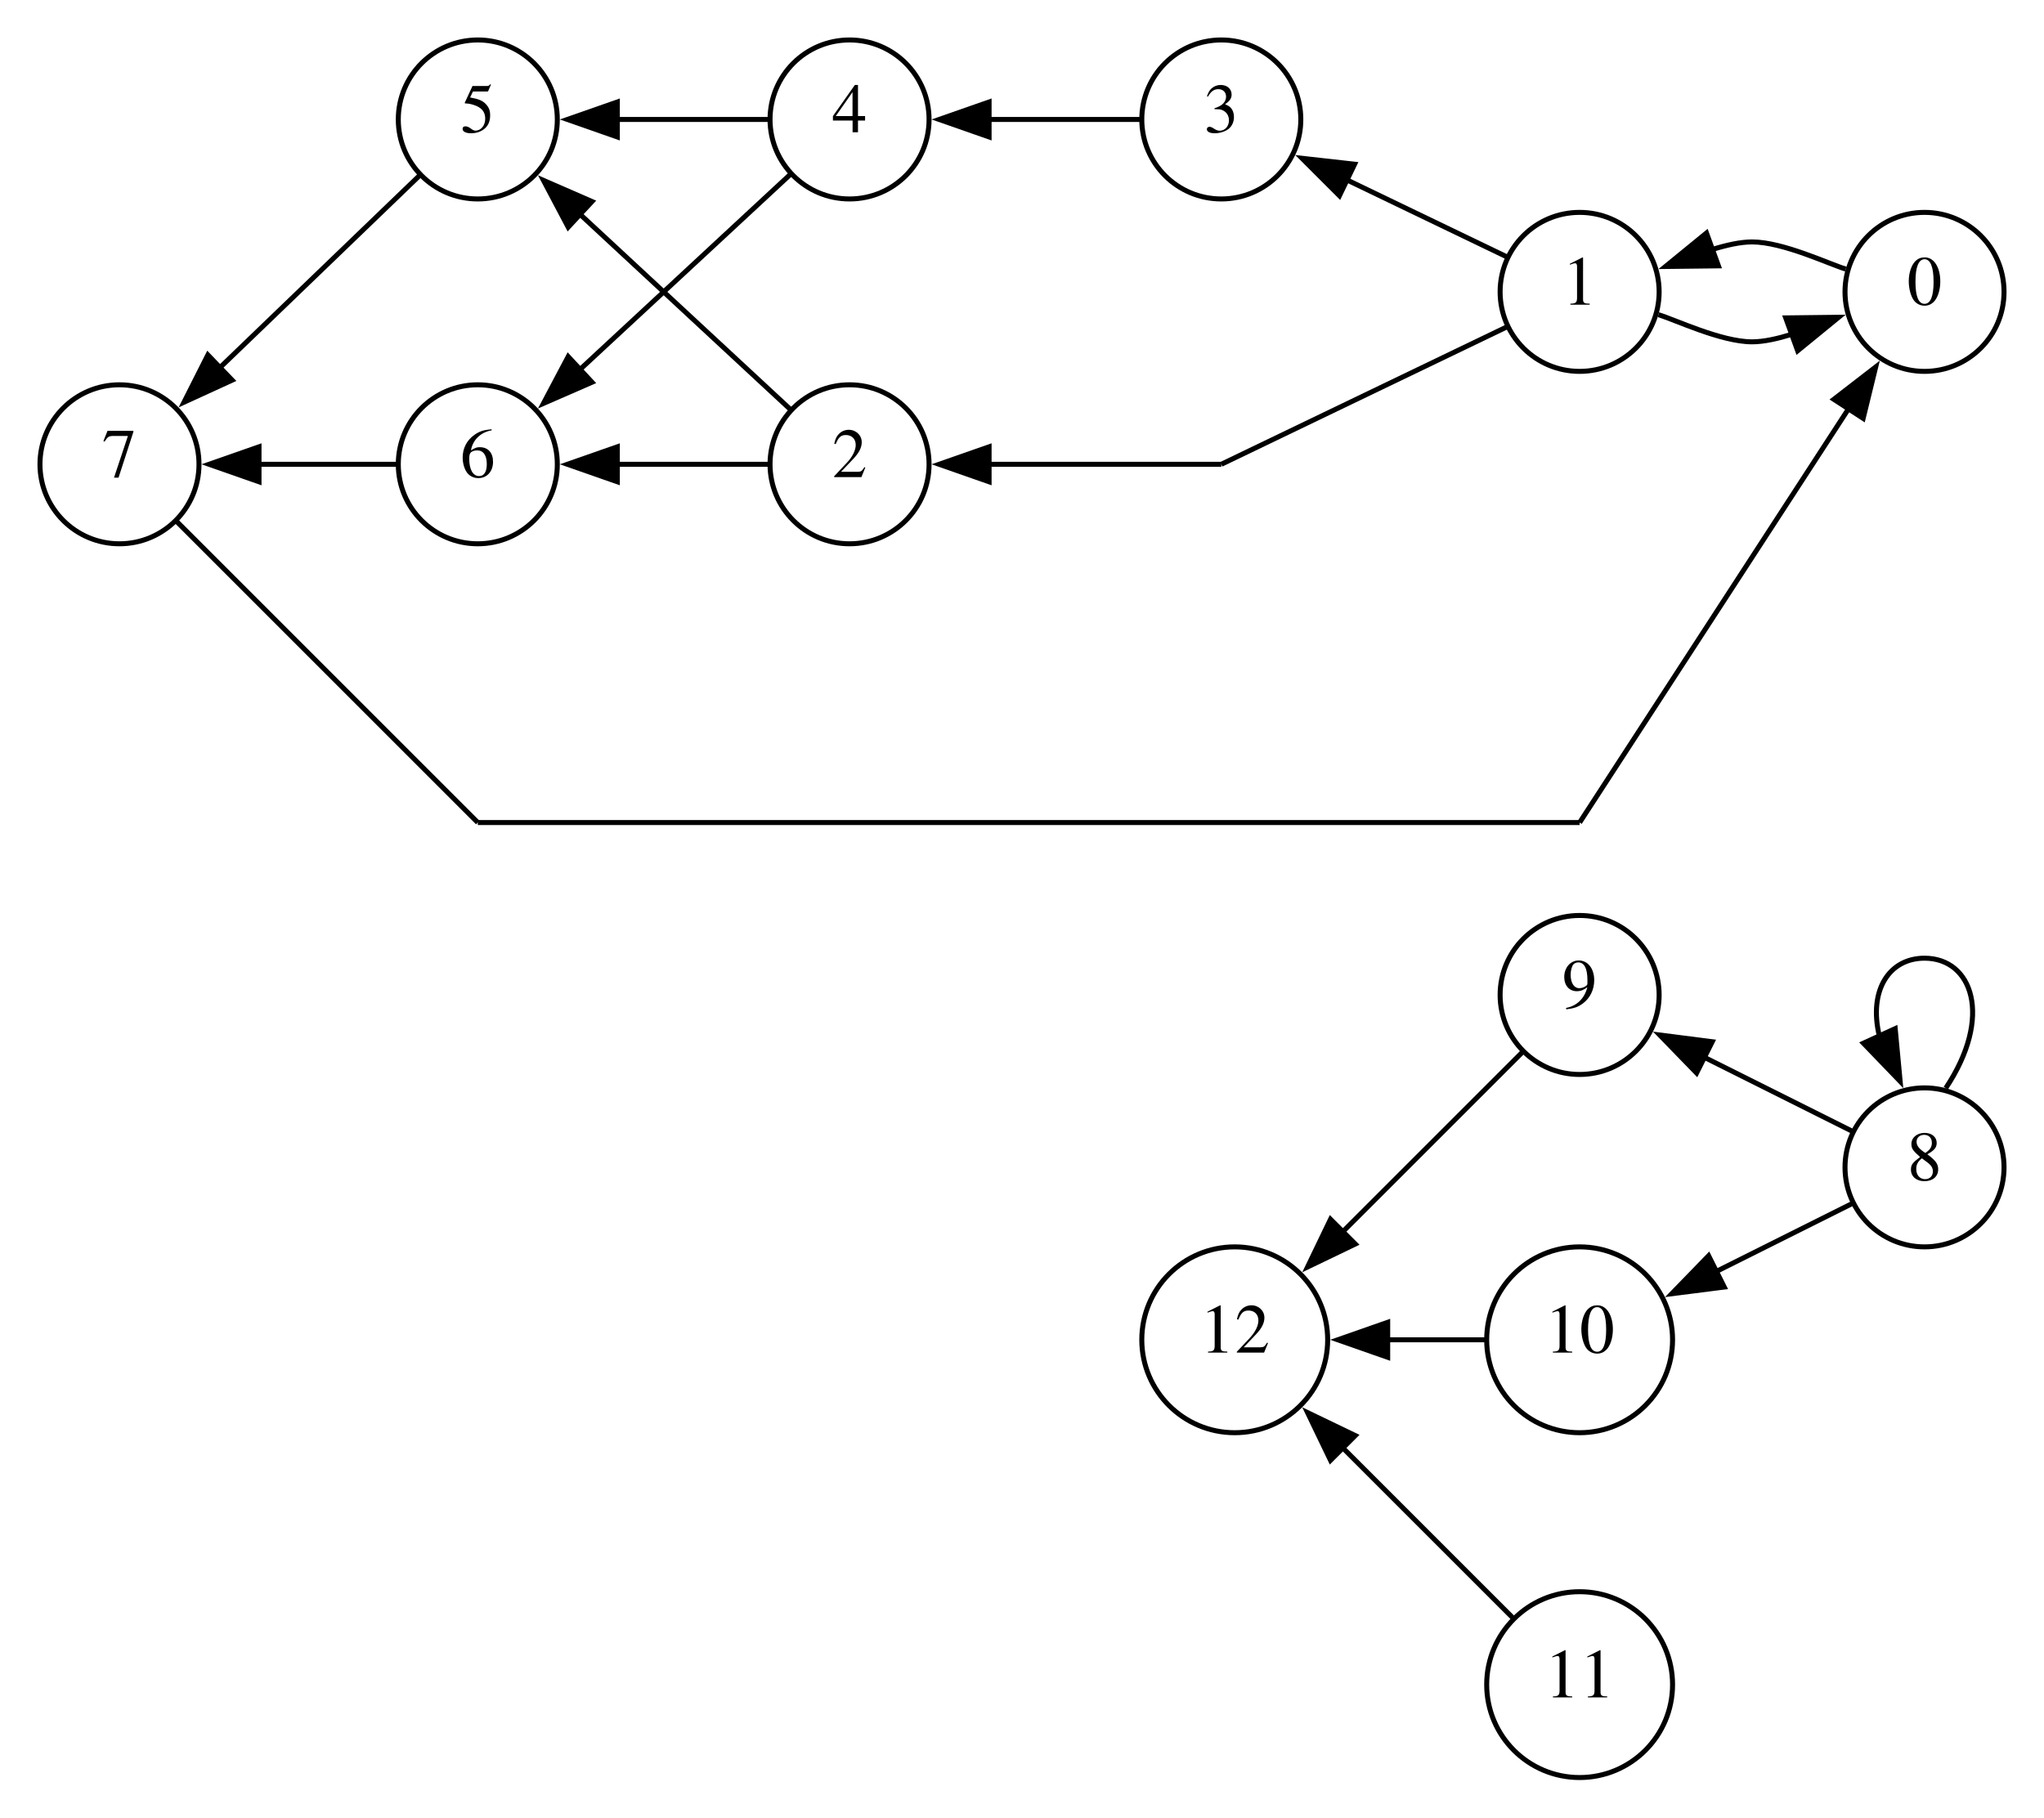
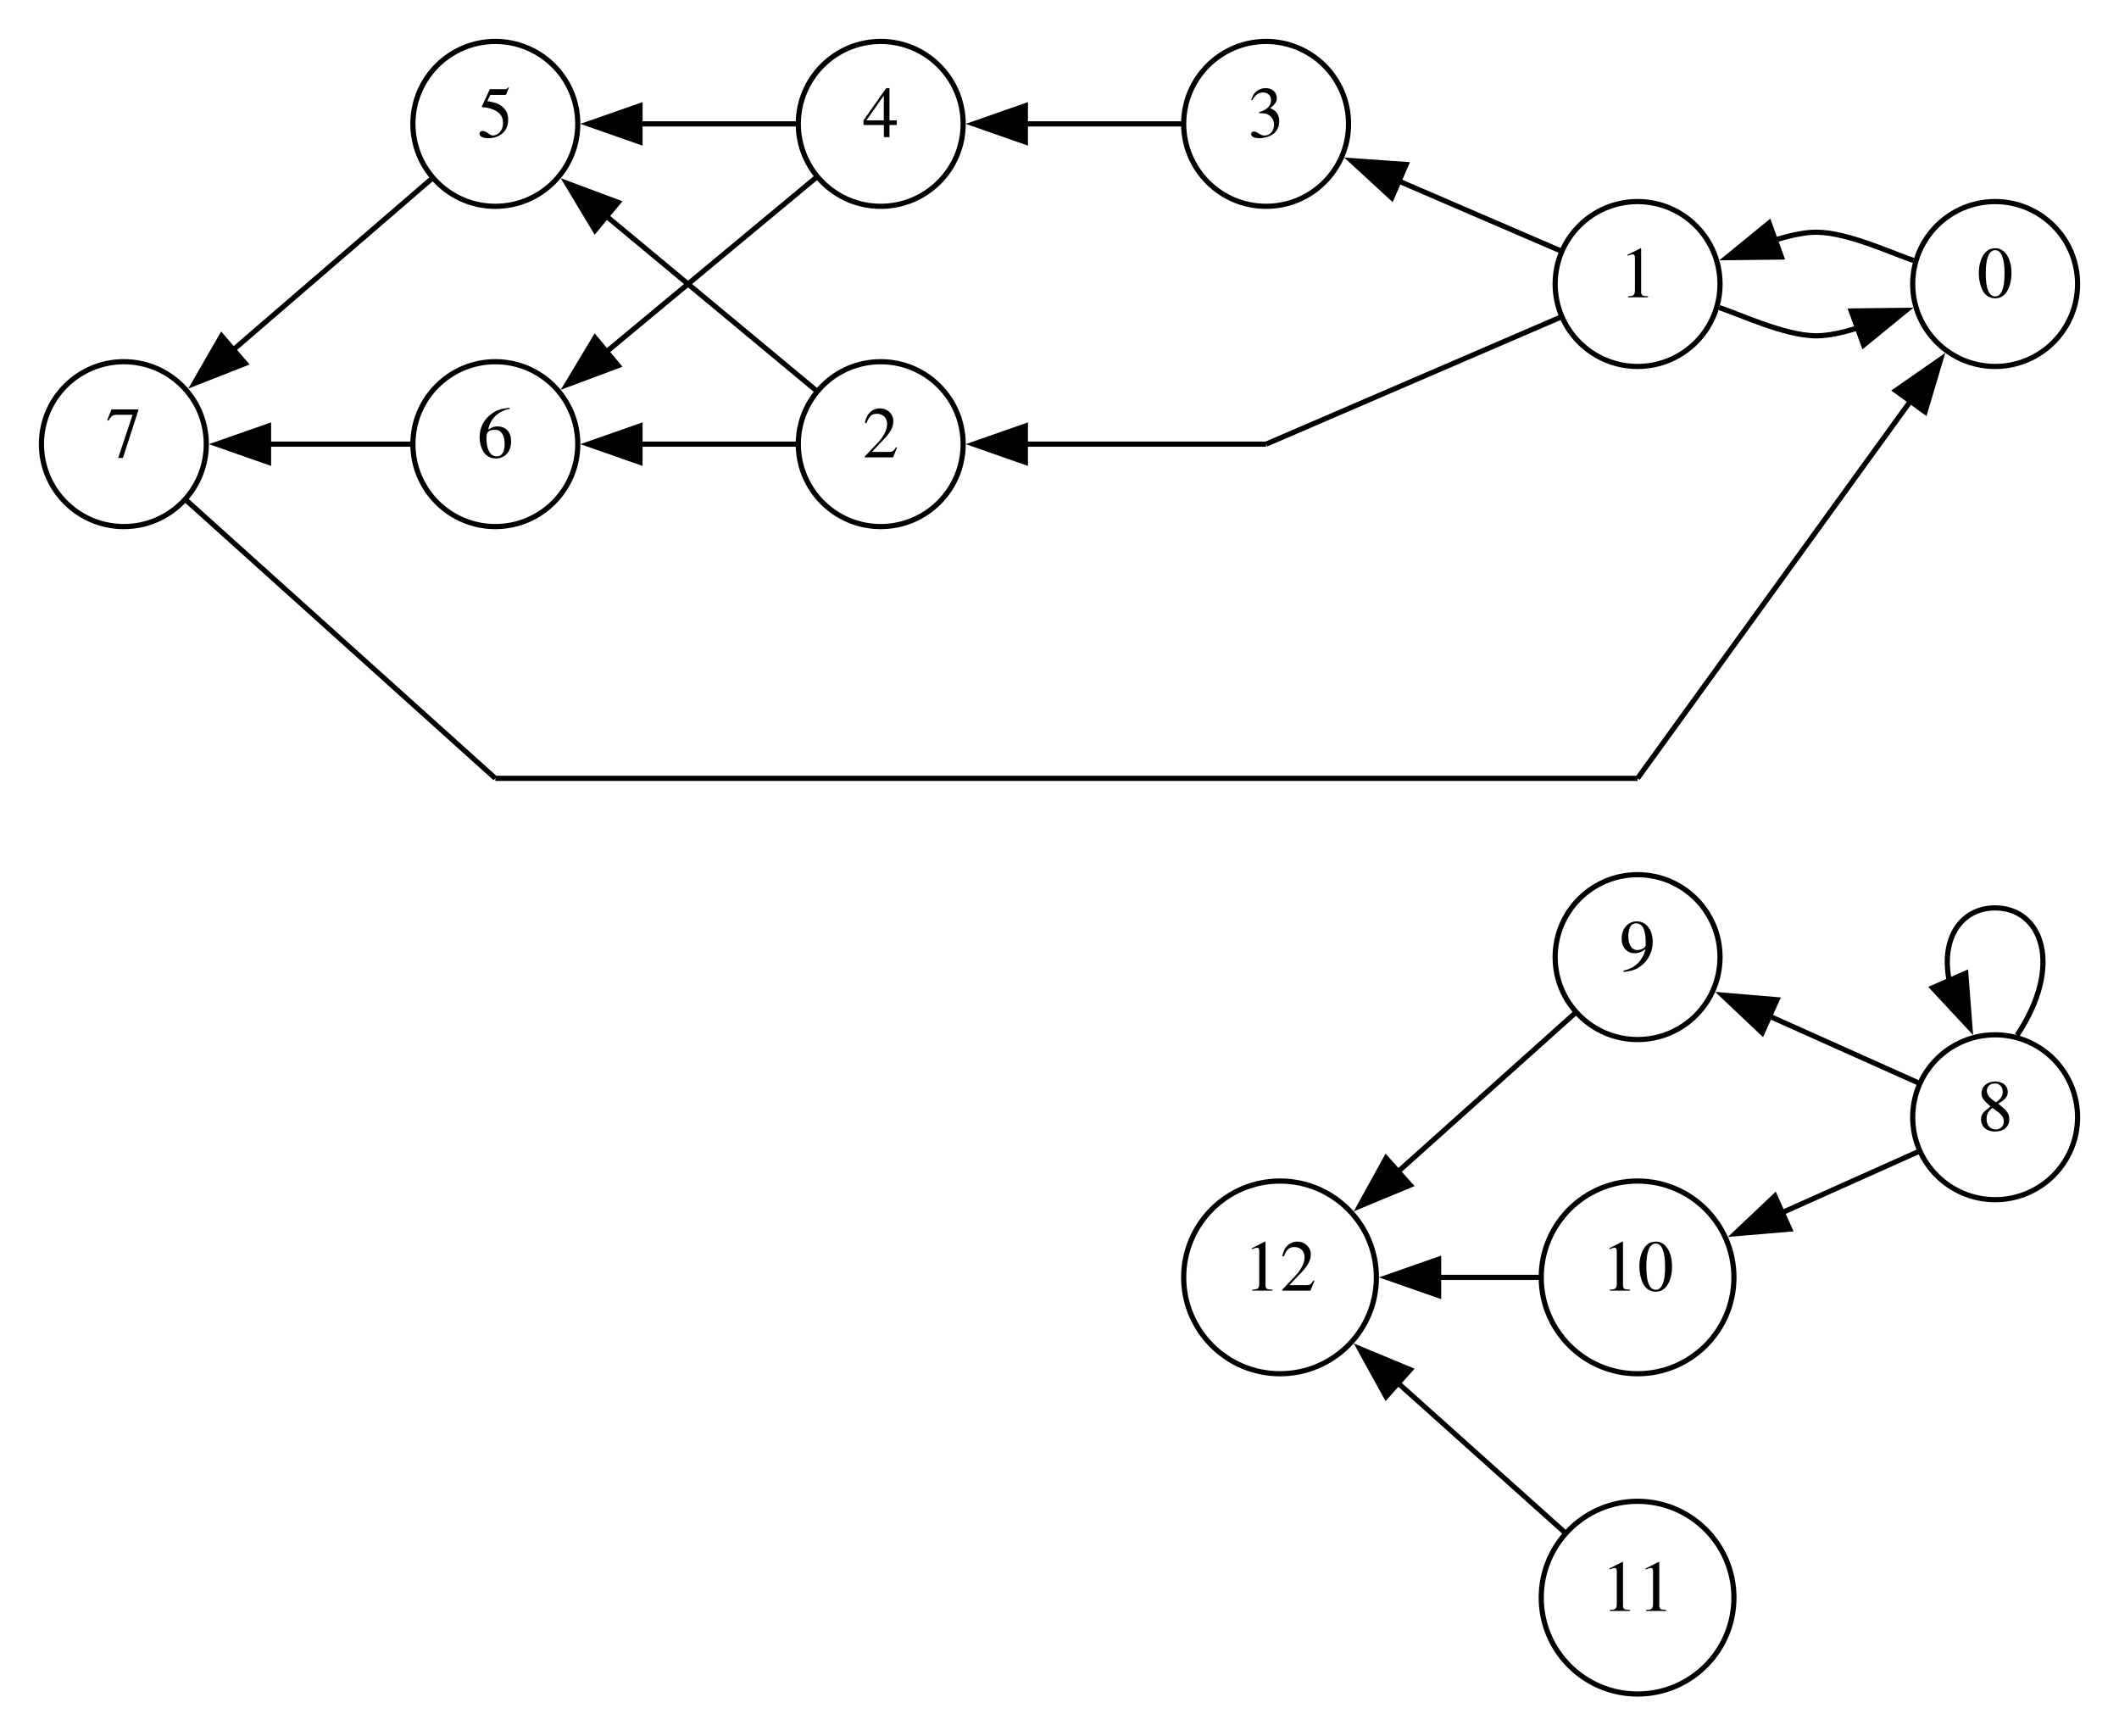
- <svg xmlns="http://www.w3.org/2000/svg" width="409.1" height="363.836" viewBox="0 0 409.1 363.836">
+ <svg xmlns="http://www.w3.org/2000/svg" width="409.1" height="335.028" viewBox="0 0 409.1 335.028">
  <g id="graph0" class="graph" transform="translate(23.91383,23.91383) scale(1.0)">
-     <rect x="-23.914" y="-23.914" width="409.1" height="363.836" fill="none" />
+     <rect x="-23.914" y="-23.914" width="409.1" height="335.028" fill="none" />
    <g class="node" id="node0">
-       <circle cx="361.273" cy="34.515" r="15.914" fill="none" stroke="black" />
-       <text x="361.273" y="34.515" text-anchor="middle" dominant-baseline="central" font-family="Times,serif" font-size="14">0</text>
+       <circle cx="361.273" cy="30.914" r="15.914" fill="none" stroke="black" />
+       <text x="361.273" y="30.914" text-anchor="middle" dominant-baseline="central" font-family="Times,serif" font-size="14">0</text>
    </g>
    <g class="node" id="node1">
-       <circle cx="292.243" cy="34.515" r="15.914" fill="none" stroke="black" />
-       <text x="292.243" y="34.515" text-anchor="middle" dominant-baseline="central" font-family="Times,serif" font-size="14">1</text>
+       <circle cx="292.243" cy="30.914" r="15.914" fill="none" stroke="black" />
+       <text x="292.243" y="30.914" text-anchor="middle" dominant-baseline="central" font-family="Times,serif" font-size="14">1</text>
    </g>
    <g class="node" id="node2">
-       <circle cx="146.121" cy="69.03" r="15.914" fill="none" stroke="black" />
-       <text x="146.121" y="69.03" text-anchor="middle" dominant-baseline="central" font-family="Times,serif" font-size="14">2</text>
+       <circle cx="146.121" cy="61.828" r="15.914" fill="none" stroke="black" />
+       <text x="146.121" y="61.828" text-anchor="middle" dominant-baseline="central" font-family="Times,serif" font-size="14">2</text>
    </g>
    <g class="node" id="node3">
      <circle cx="220.526" cy="0" r="15.914" fill="none" stroke="black" />
      <text x="220.526" y="0" text-anchor="middle" dominant-baseline="central" font-family="Times,serif" font-size="14">3</text>
    </g>
    <g class="node" id="node4">
      <circle cx="146.121" cy="0" r="15.914" fill="none" stroke="black" />
      <text x="146.121" y="0" text-anchor="middle" dominant-baseline="central" font-family="Times,serif" font-size="14">4</text>
    </g>
    <g class="node" id="node5">
      <circle cx="71.717" cy="0" r="15.914" fill="none" stroke="black" />
      <text x="71.717" y="0" text-anchor="middle" dominant-baseline="central" font-family="Times,serif" font-size="14">5</text>
    </g>
    <g class="node" id="node6">
-       <circle cx="71.717" cy="69.03" r="15.914" fill="none" stroke="black" />
-       <text x="71.717" y="69.03" text-anchor="middle" dominant-baseline="central" font-family="Times,serif" font-size="14">6</text>
+       <circle cx="71.717" cy="61.828" r="15.914" fill="none" stroke="black" />
+       <text x="71.717" y="61.828" text-anchor="middle" dominant-baseline="central" font-family="Times,serif" font-size="14">6</text>
    </g>
    <g class="node" id="node7">
-       <circle cx="0" cy="69.03" r="15.914" fill="none" stroke="black" />
-       <text x="0" y="69.03" text-anchor="middle" dominant-baseline="central" font-family="Times,serif" font-size="14">7</text>
+       <circle cx="0" cy="61.828" r="15.914" fill="none" stroke="black" />
+       <text x="0" y="61.828" text-anchor="middle" dominant-baseline="central" font-family="Times,serif" font-size="14">7</text>
    </g>
    <g class="node" id="node8">
-       <circle cx="361.273" cy="209.777" r="15.914" fill="none" stroke="black" />
-       <text x="361.273" y="209.777" text-anchor="middle" dominant-baseline="central" font-family="Times,serif" font-size="14">8</text>
+       <circle cx="361.273" cy="191.771" r="15.914" fill="none" stroke="black" />
+       <text x="361.273" y="191.771" text-anchor="middle" dominant-baseline="central" font-family="Times,serif" font-size="14">8</text>
    </g>
    <g class="node" id="node9">
-       <circle cx="292.243" cy="175.262" r="15.914" fill="none" stroke="black" />
-       <text x="292.243" y="175.262" text-anchor="middle" dominant-baseline="central" font-family="Times,serif" font-size="14">9</text>
+       <circle cx="292.243" cy="160.857" r="15.914" fill="none" stroke="black" />
+       <text x="292.243" y="160.857" text-anchor="middle" dominant-baseline="central" font-family="Times,serif" font-size="14">9</text>
    </g>
    <g class="node" id="node10">
-       <circle cx="292.243" cy="244.292" r="18.601" fill="none" stroke="black" />
-       <text x="292.243" y="244.292" text-anchor="middle" dominant-baseline="central" font-family="Times,serif" font-size="14">10</text>
+       <circle cx="292.243" cy="222.685" r="18.601" fill="none" stroke="black" />
+       <text x="292.243" y="222.685" text-anchor="middle" dominant-baseline="central" font-family="Times,serif" font-size="14">10</text>
    </g>
    <g class="node" id="node11">
-       <circle cx="292.243" cy="313.321" r="18.601" fill="none" stroke="black" />
-       <text x="292.243" y="313.321" text-anchor="middle" dominant-baseline="central" font-family="Times,serif" font-size="14">11</text>
+       <circle cx="292.243" cy="284.513" r="18.601" fill="none" stroke="black" />
+       <text x="292.243" y="284.513" text-anchor="middle" dominant-baseline="central" font-family="Times,serif" font-size="14">11</text>
    </g>
    <g class="node" id="node12">
-       <circle cx="223.213" cy="244.292" r="18.601" fill="none" stroke="black" />
-       <text x="223.213" y="244.292" text-anchor="middle" dominant-baseline="central" font-family="Times,serif" font-size="14">12</text>
+       <circle cx="223.213" cy="222.685" r="18.601" fill="none" stroke="black" />
+       <text x="223.213" y="222.685" text-anchor="middle" dominant-baseline="central" font-family="Times,serif" font-size="14">12</text>
    </g>
    <g class="node" id="node13">
      </g>
    <g class="node" id="node14">
      </g>
    <g class="node" id="node15">
      </g>
    <g class="edge" id="edge1">
-       <path d="M 345.507 29.947 C 342.382 29.042 333.007 24.515 326.758 24.515 C 324.389 24.515 321.571 25.165 318.815 26.022" fill="none" stroke="black" />
-       <polygon points="309.431,29.43 317.635,22.727 320.025,29.306 309.431,29.43" fill="black" stroke="black" />
+       <path d="M 345.507 26.346 C 342.382 25.441 333.007 20.914 326.758 20.914 C 324.389 20.914 321.571 21.564 318.815 22.421" fill="none" stroke="black" />
+       <polygon points="309.431,25.829 317.635,19.126 320.025,25.705 309.431,25.829" fill="black" stroke="black" />
    </g>
    <g class="edge" id="edge2">
-       <line x1="277.633" y1="27.484" x2="245.69" y2="12.111" stroke="black" />
-       <polygon points="236.68,7.774 247.208,8.957 244.173,15.265 236.68,7.774" fill="black" stroke="black" />
+       <line x1="277.353" y1="24.496" x2="246.172" y2="11.055" stroke="black" />
+       <polygon points="236.989,7.096 247.557,7.841 244.786,14.269 236.989,7.096" fill="black" stroke="black" />
    </g>
    <g class="edge" id="edge3">
-       <line x1="134.235" y1="58.002" x2="92.19" y2="18.994" stroke="black" />
-       <polygon points="84.859,12.193 94.571,16.429 89.81,21.56 84.859,12.193" fill="black" stroke="black" />
+       <line x1="133.651" y1="51.465" x2="93.196" y2="17.849" stroke="black" />
+       <polygon points="85.505,11.458 95.433,15.157 90.96,20.541 85.505,11.458" fill="black" stroke="black" />
    </g>
    <g class="edge" id="edge4">
-       <line x1="129.908" y1="69.03" x2="99.644" y2="69.03" stroke="black" />
-       <polygon points="89.644,69.03 99.644,65.53 99.644,72.53 89.644,69.03" fill="black" stroke="black" />
+       <line x1="129.908" y1="61.828" x2="99.644" y2="61.828" stroke="black" />
+       <polygon points="89.644,61.828 99.644,58.328 99.644,65.328 89.644,61.828" fill="black" stroke="black" />
    </g>
    <g class="edge" id="edge5">
      <line x1="204.312" y1="1.98562155782343e-15" x2="174.049" y2="0" stroke="black" />
      <polygon points="164.049,0 174.049,-3.5 174.049,3.5 164.049,0" fill="black" stroke="black" />
    </g>
    <g class="edge" id="edge6">
      <line x1="129.908" y1="1.98562155782343e-15" x2="99.644" y2="0" stroke="black" />
      <polygon points="89.644,0 99.644,-3.5 99.644,3.5 89.644,0" fill="black" stroke="black" />
    </g>
    <g class="edge" id="edge7">
-       <line x1="134.235" y1="11.028" x2="92.19" y2="50.035" stroke="black" />
-       <polygon points="84.859,56.837 89.81,47.47 94.571,52.601 84.859,56.837" fill="black" stroke="black" />
+       <line x1="133.651" y1="10.362" x2="93.196" y2="43.979" stroke="black" />
+       <polygon points="85.505,50.37 90.96,41.287 95.433,46.671 85.505,50.37" fill="black" stroke="black" />
    </g>
    <g class="edge" id="edge8">
-       <line x1="60.035" y1="11.244" x2="20.121" y2="49.663" stroke="black" />
-       <polygon points="12.916,56.598 17.694,47.141 22.548,52.184 12.916,56.598" fill="black" stroke="black" />
+       <line x1="59.437" y1="10.587" x2="21.152" y2="43.592" stroke="black" />
+       <polygon points="13.578,50.122 18.867,40.941 23.437,46.243 13.578,50.122" fill="black" stroke="black" />
    </g>
    <g class="edge" id="edge9">
-       <line x1="55.503" y1="69.03" x2="27.927" y2="69.03" stroke="black" />
-       <polygon points="17.927,69.03 27.927,65.53 27.927,72.53 17.927,69.03" fill="black" stroke="black" />
+       <line x1="55.503" y1="61.828" x2="27.927" y2="61.828" stroke="black" />
+       <polygon points="17.927,61.828 27.927,58.328 27.927,65.328 17.927,61.828" fill="black" stroke="black" />
    </g>
    <g class="edge" id="edge10">
-       <path d="M 308.008 39.083 C 311.133 39.988 320.508 44.515 326.758 44.515 C 329.126 44.515 331.944 43.865 334.7 43.008" fill="none" stroke="black" />
-       <polygon points="344.084,39.599 335.88,46.303 333.49,39.723 344.084,39.599" fill="black" stroke="black" />
+       <path d="M 308.008 35.482 C 311.133 36.387 320.508 40.914 326.758 40.914 C 329.126 40.914 331.944 40.264 334.7 39.407" fill="none" stroke="black" />
+       <polygon points="344.084,35.998 335.88,42.702 333.49,36.122 344.084,35.998" fill="black" stroke="black" />
    </g>
    <g class="edge" id="edge11">
-       <line x1="346.77" y1="202.526" x2="317.222" y2="187.751" stroke="black" />
-       <polygon points="308.277,183.279 318.787,184.621 315.656,190.882 308.277,183.279" fill="black" stroke="black" />
+       <line x1="346.475" y1="185.144" x2="317.731" y2="172.272" stroke="black" />
+       <polygon points="308.604,168.185 319.161,169.078 316.3,175.466 308.604,168.185" fill="black" stroke="black" />
    </g>
    <g class="edge" id="edge12">
-       <line x1="346.77" y1="217.028" x2="319.625" y2="230.6" stroke="black" />
-       <polygon points="310.681,235.072 318.06,227.47 321.191,233.731 310.681,235.072" fill="black" stroke="black" />
+       <line x1="346.475" y1="198.398" x2="320.183" y2="210.172" stroke="black" />
+       <polygon points="311.057,214.26 318.753,206.978 321.614,213.367 311.057,214.26" fill="black" stroke="black" />
    </g>
    <g class="edge" id="edge13">
-       <line x1="280.778" y1="186.727" x2="244.861" y2="222.644" stroke="black" />
-       <polygon points="237.79,229.715 242.386,220.169 247.336,225.119 237.79,229.715" fill="black" stroke="black" />
+       <line x1="280.165" y1="171.675" x2="246.018" y2="202.26" stroke="black" />
+       <polygon points="238.569,208.931 243.683,199.653 248.353,204.867 238.569,208.931" fill="black" stroke="black" />
    </g>
    <g class="edge" id="edge14">
-       <line x1="273.342" y1="244.292" x2="253.828" y2="244.292" stroke="black" />
-       <polygon points="243.828,244.292 253.828,240.792 253.828,247.792 243.828,244.292" fill="black" stroke="black" />
+       <line x1="273.342" y1="222.685" x2="253.828" y2="222.685" stroke="black" />
+       <polygon points="243.828,222.685 253.828,219.185 253.828,226.185 243.828,222.685" fill="black" stroke="black" />
    </g>
    <g class="edge" id="edge15">
-       <line x1="278.878" y1="299.956" x2="244.861" y2="265.939" stroke="black" />
-       <polygon points="237.79,258.868 247.336,263.465 242.386,268.414 237.79,258.868" fill="black" stroke="black" />
+       <line x1="278.163" y1="271.902" x2="246.018" y2="243.111" stroke="black" />
+       <polygon points="238.569,236.439 248.353,240.503 243.683,245.718 238.569,236.439" fill="black" stroke="black" />
    </g>
    <g class="edge" id="edge16">
-       <path d="M 365.521 193.922 C 375.069 179.6 370.821 167.901 361.273 167.901 C 354.197 167.901 350.032 174.324 352.234 183.479" fill="none" stroke="black" />
-       <polygon points="356.393,192.546 349.043,184.916 355.405,181.998 356.393,192.546" fill="black" stroke="black" />
+       <path d="M 365.521 175.917 C 374.521 162.417 370.273 151.357 361.273 151.357 C 354.784 151.357 350.765 157.107 352.401 165.374" fill="none" stroke="black" />
+       <polygon points="356.416,174.531 349.195,166.779 355.605,163.967 356.416,174.531" fill="black" stroke="black" />
    </g>
    <g class="edge" id="edge17">
-       <line x1="277.633" y1="41.546" x2="220.526" y2="69.03" stroke="black" />
-       <line x1="220.526" y1="69.03" x2="174.049" y2="69.03" stroke="black" />
-       <polygon points="164.049,69.03 174.049,65.53 174.049,72.53 164.049,69.03" fill="black" stroke="black" />
+       <line x1="277.353" y1="37.332" x2="220.526" y2="61.828" stroke="black" />
+       <line x1="220.526" y1="61.828" x2="174.049" y2="61.828" stroke="black" />
+       <polygon points="164.049,61.828 174.049,58.328 174.049,65.328 164.049,61.828" fill="black" stroke="black" />
    </g>
    <g class="edge" id="edge18">
-       <line x1="11.465" y1="80.495" x2="71.717" y2="140.747" stroke="black" />
-       <line x1="71.717" y1="140.747" x2="292.243" y2="140.747" stroke="black" />
-       <line x1="292.243" y1="140.747" x2="346.056" y2="57.933" stroke="black" />
-       <polygon points="351.504,49.547 348.99,59.84 343.121,56.025 351.504,49.547" fill="black" stroke="black" />
+       <line x1="12.054" y1="72.671" x2="71.717" y2="126.343" stroke="black" />
+       <line x1="71.717" y1="126.343" x2="292.243" y2="126.343" stroke="black" />
+       <line x1="292.243" y1="126.343" x2="344.904" y2="53.542" stroke="black" />
+       <polygon points="350.765,45.439 347.74,55.593 342.068,51.49 350.765,45.439" fill="black" stroke="black" />
    </g>
  </g>
</svg>
